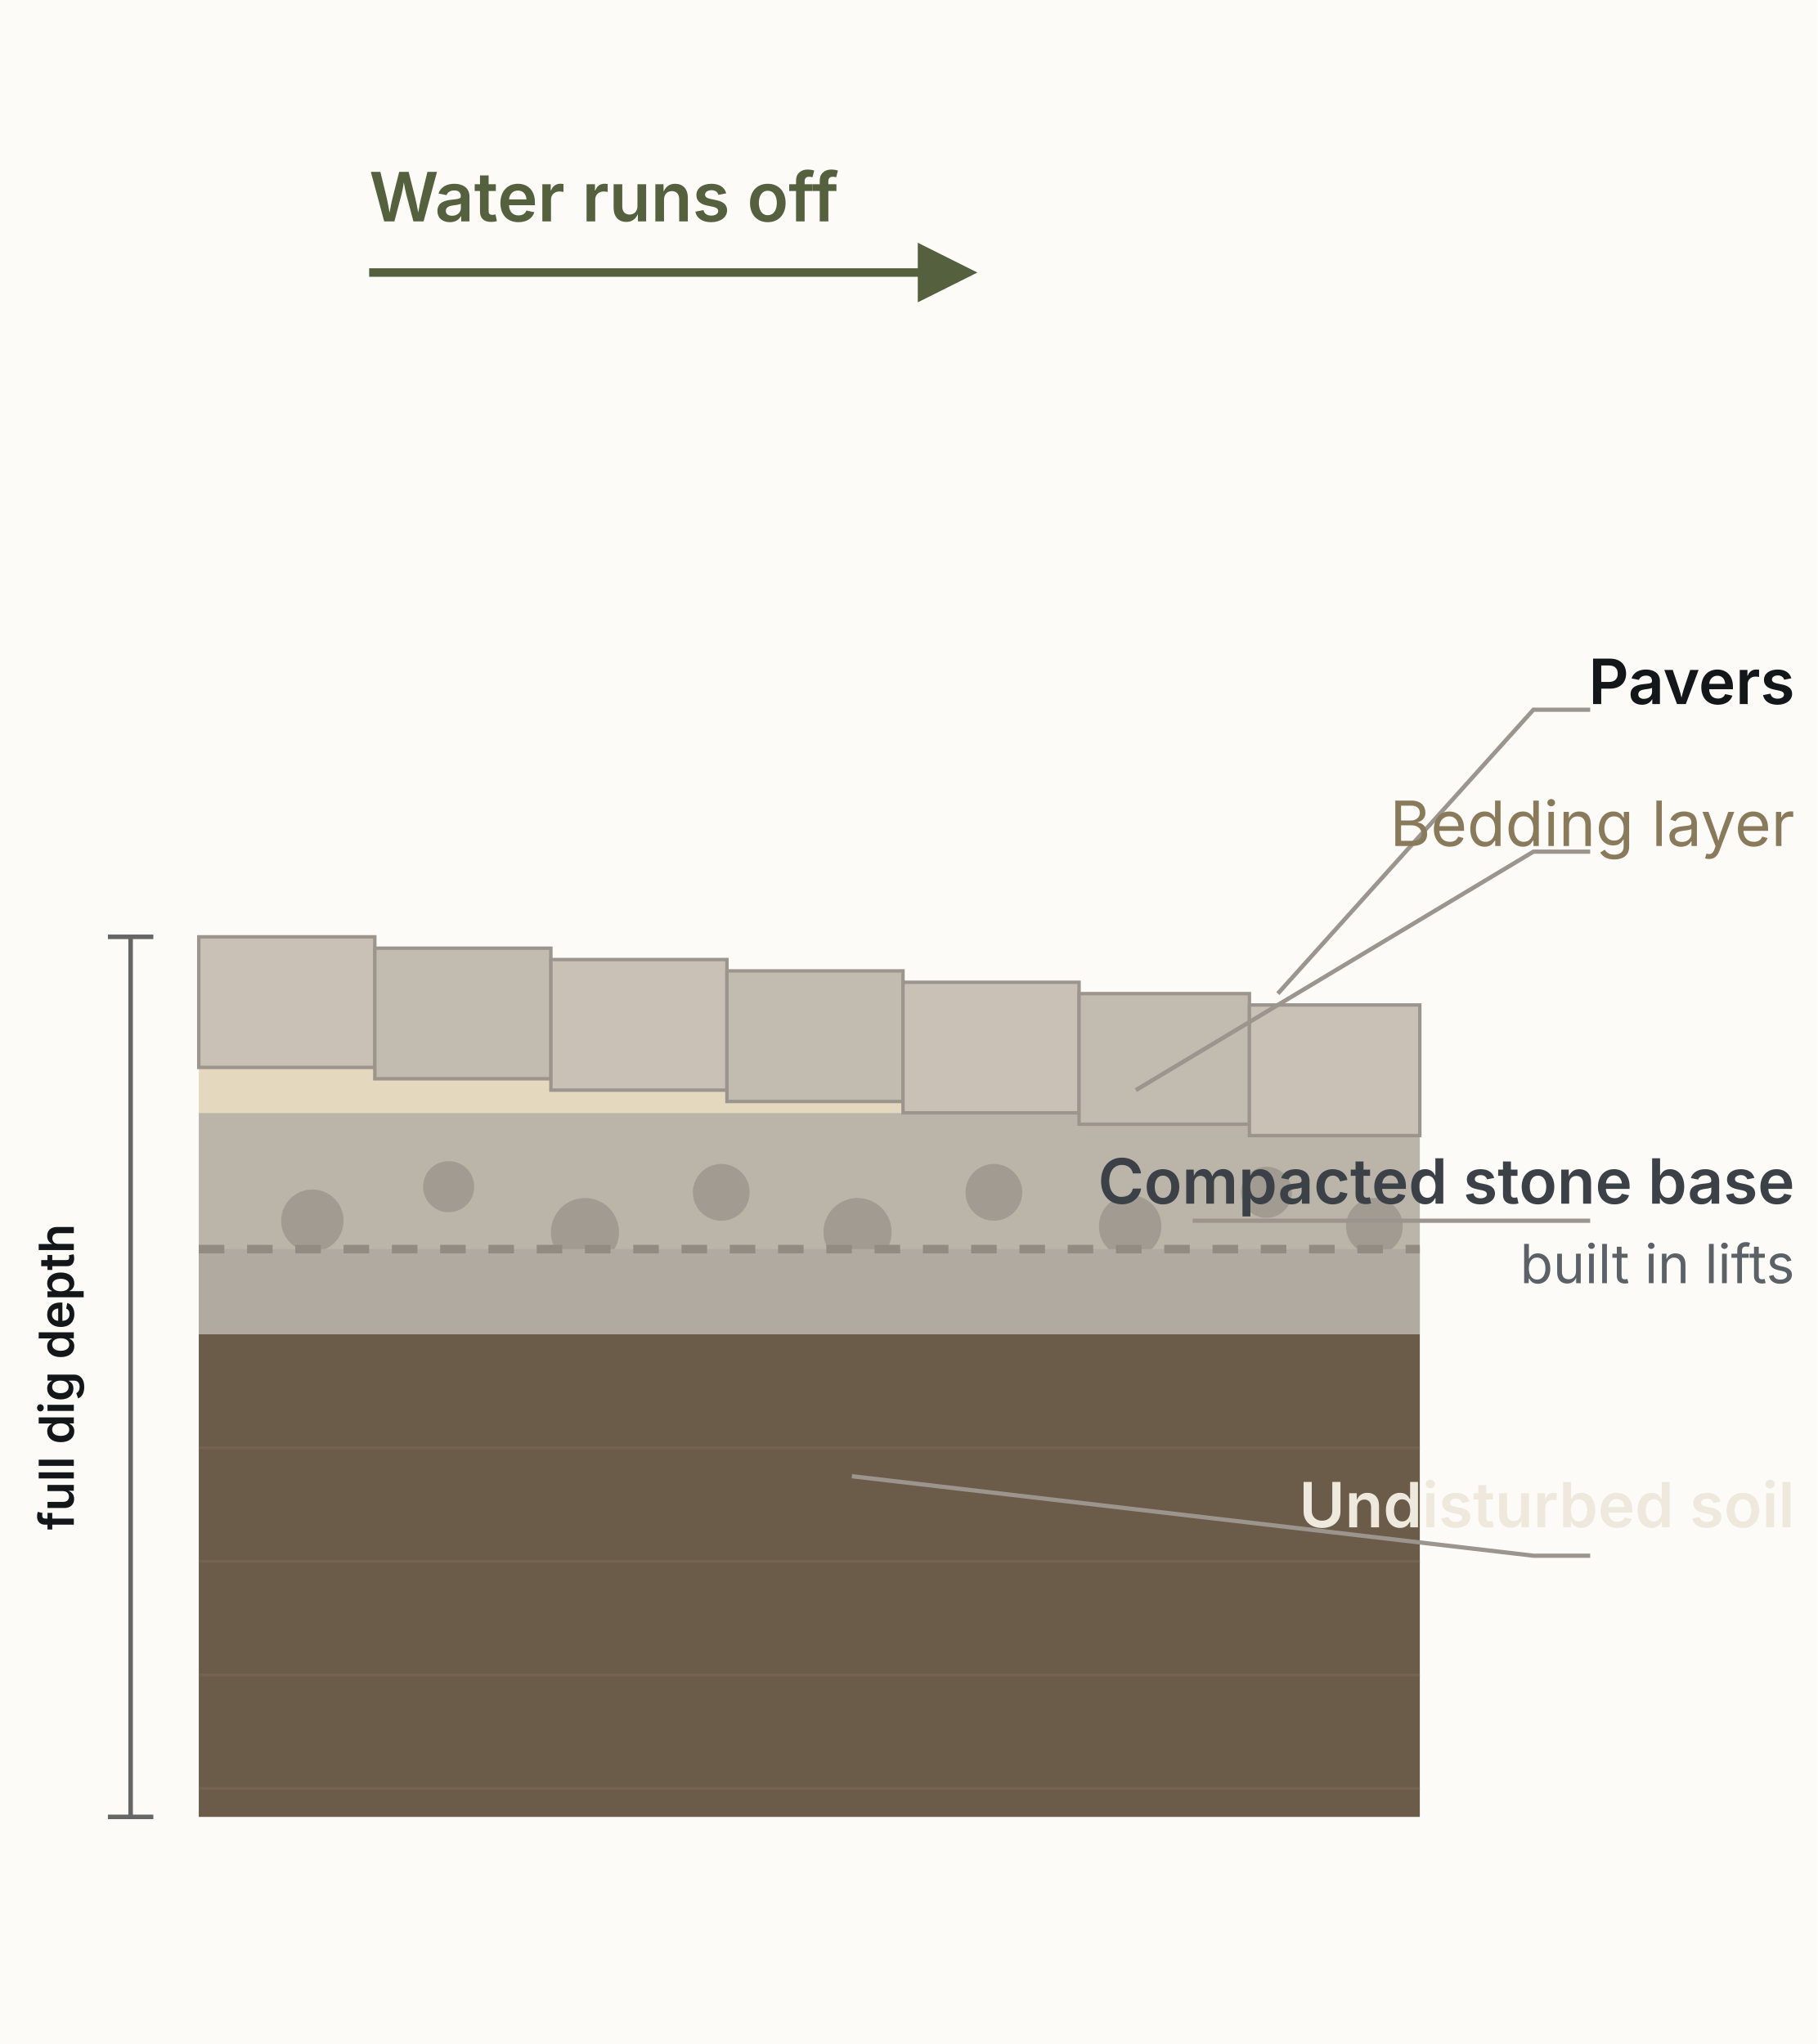
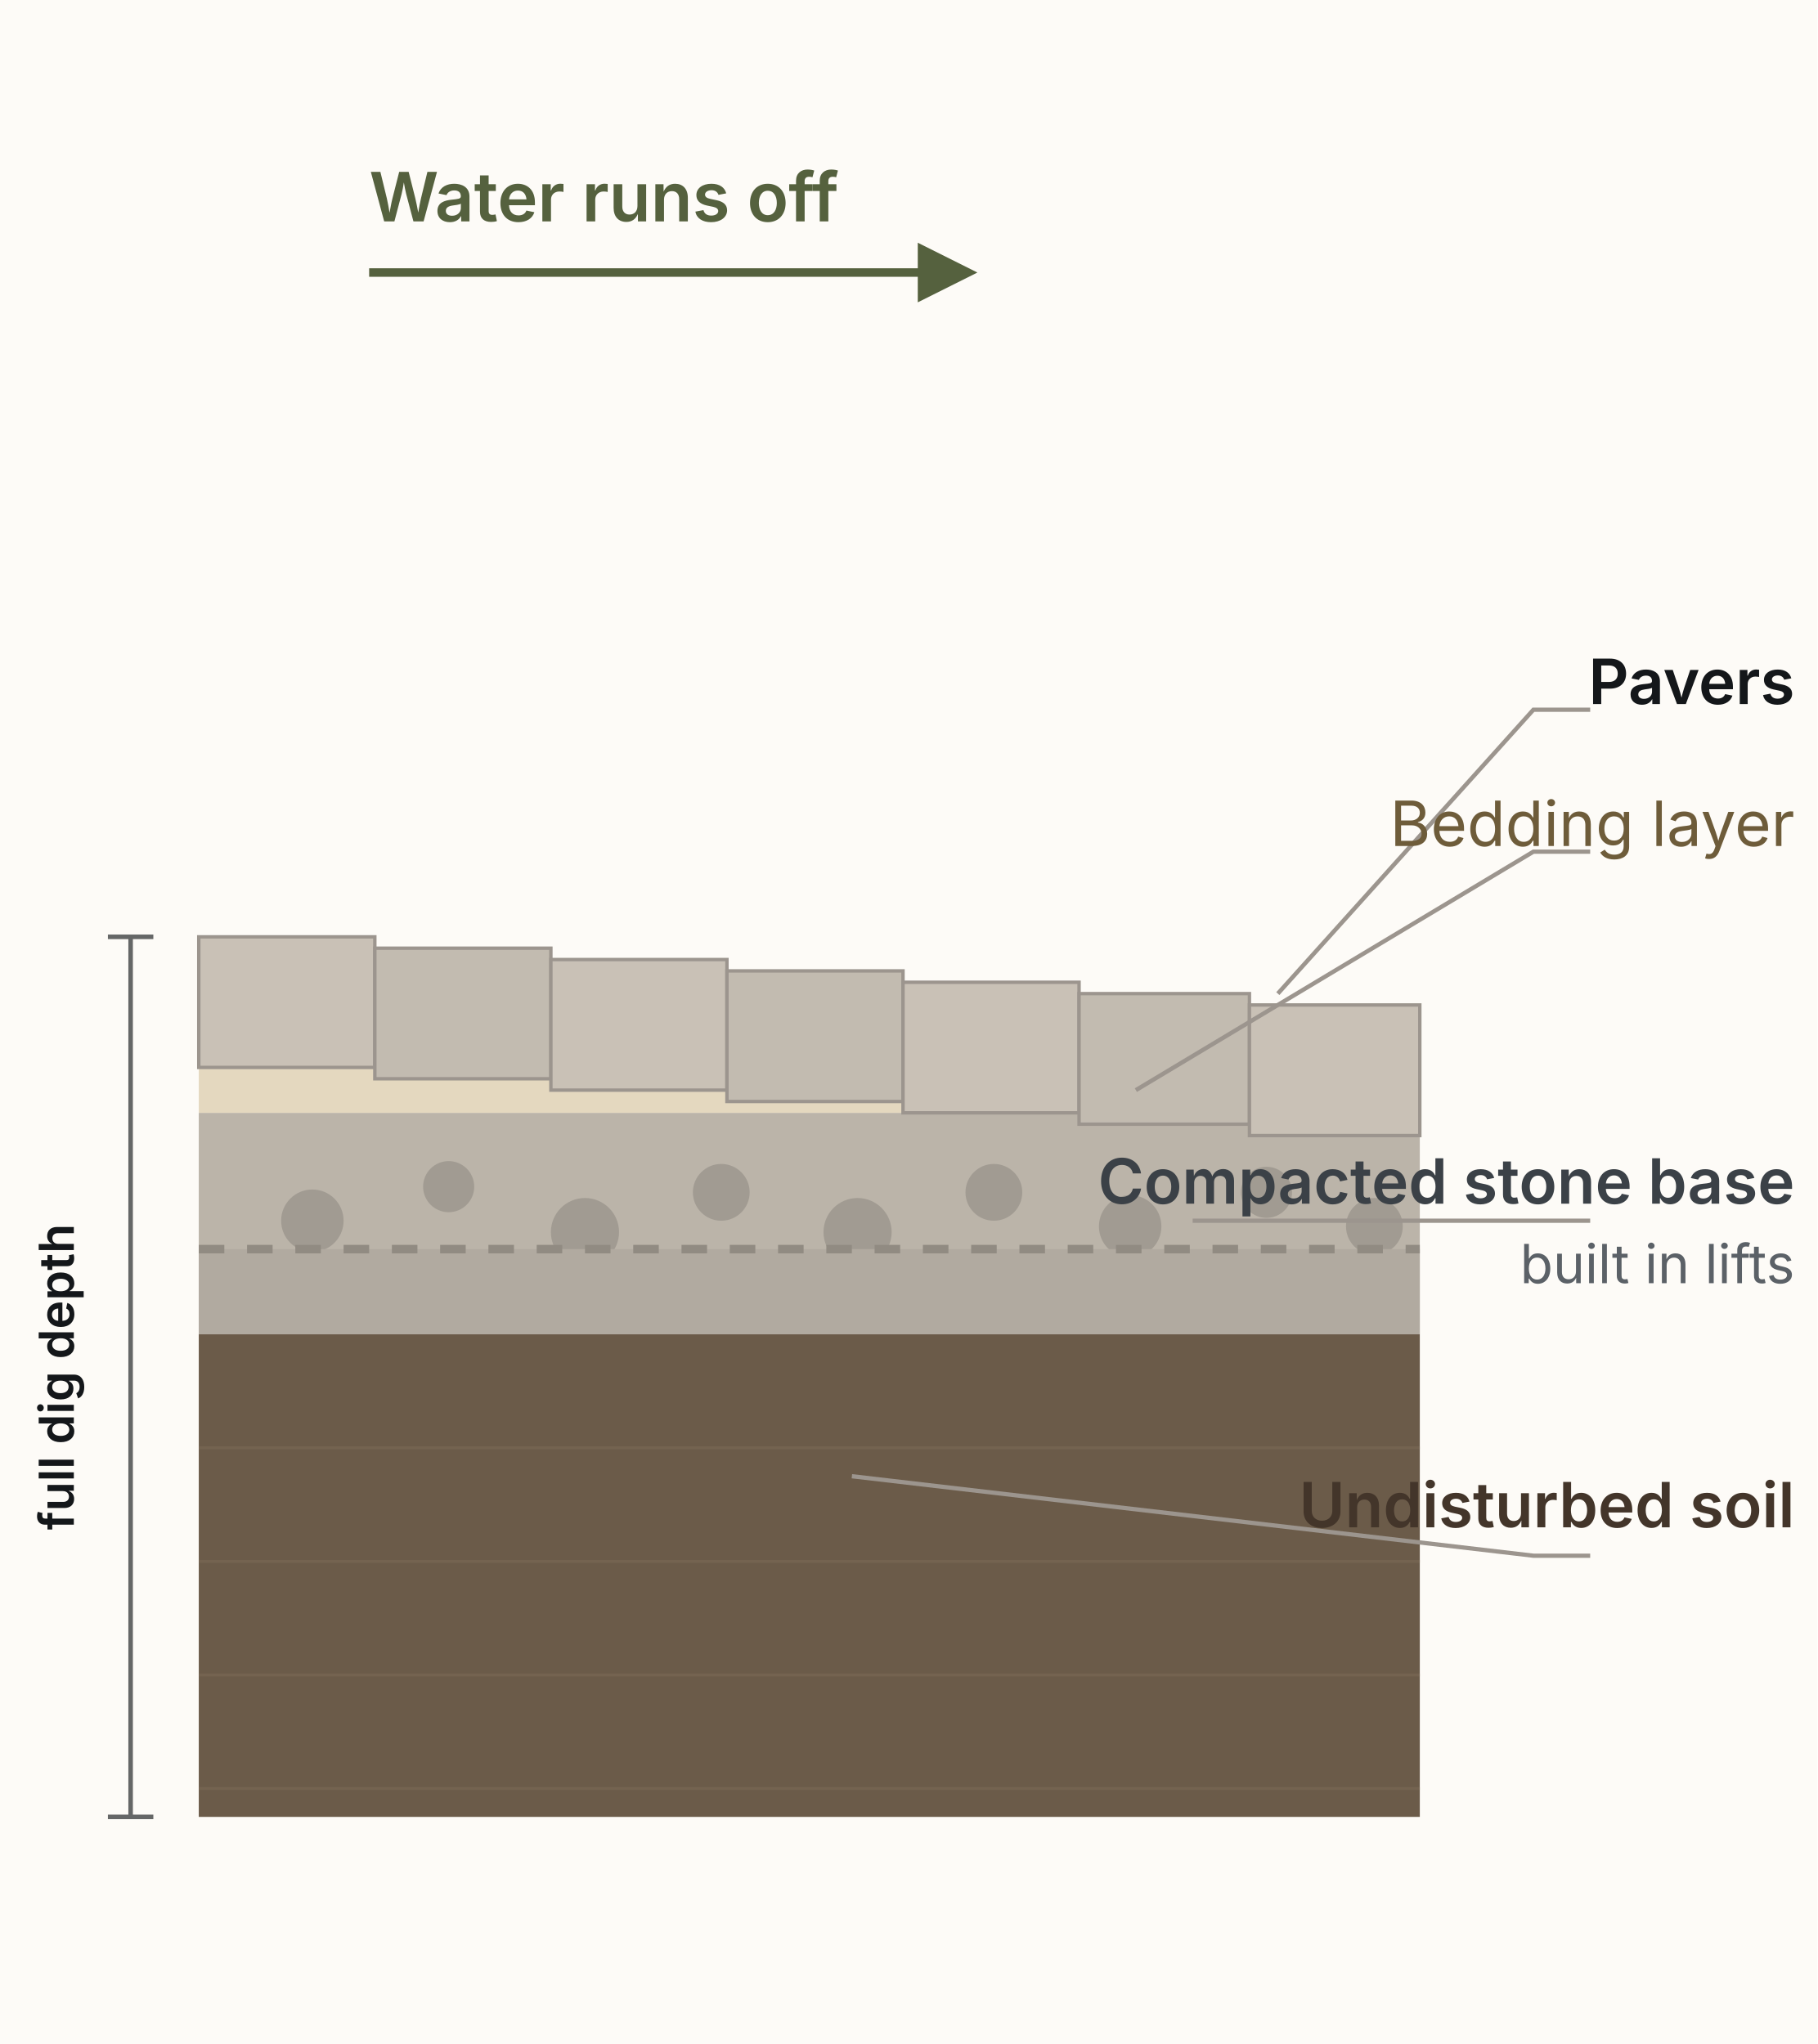
<svg xmlns="http://www.w3.org/2000/svg" viewBox="0 0 640 720" role="img" aria-labelledby="pbmT pbmD" font-family="Inter, system-ui, -apple-system, 'Segoe UI', Roboto, sans-serif">
  <rect width="640" height="720" fill="#FDFBF7" />
  <defs>
    <marker id="mArrow" viewBox="0 0 10 10" refX="8" refY="5" markerWidth="7" markerHeight="7" orient="auto-start-reverse">
      <path d="M0 0 L10 5 L0 10 z" fill="#55613E" />
    </marker>
  </defs>
  <g stroke="#55613E" stroke-width="3" fill="none">
    <path d="M130 96 H340" marker-end="url(#mArrow)" />
  </g>
  <text x="130" y="78" fill="#55613E" font-size="24" font-weight="600">Water runs off</text>
  <rect x="70" y="470" width="430" height="170" fill="#6B5B49" />
  <g stroke="#7d6c58" stroke-width="1" opacity=".5">
    <path d="M70 510h430M70 550h430M70 590h430M70 630h430" />
  </g>
  <rect x="70" y="392" width="430" height="78" fill="#BBB4A9" />
  <g fill="#A19B92">
    <circle cx="110" cy="430" r="11" />
    <circle cx="158" cy="418" r="9" />
    <circle cx="206" cy="434" r="12" />
    <circle cx="254" cy="420" r="10" />
    <circle cx="302" cy="434" r="12" />
    <circle cx="350" cy="420" r="10" />
    <circle cx="398" cy="432" r="11" />
    <circle cx="446" cy="420" r="9" />
    <circle cx="484" cy="432" r="10" />
  </g>
  <rect x="70" y="440" width="430" height="30" fill="#B1AAA0" />
  <path d="M70 440h430" stroke="#918B82" stroke-width="3" stroke-dasharray="9 8" />
  <rect x="70" y="376" width="430" height="16" fill="#E4D8BF" />
  <g stroke="#9C958E" stroke-width="1.2">
    <rect x="70" y="330" width="62" height="46" fill="#C9C1B6" />
    <rect x="132" y="334" width="62" height="46" fill="#C2BBB0" />
    <rect x="194" y="338" width="62" height="46" fill="#C9C1B6" />
    <rect x="256" y="342" width="62" height="46" fill="#C2BBB0" />
    <rect x="318" y="346" width="62" height="46" fill="#C9C1B6" />
    <rect x="380" y="350" width="60" height="46" fill="#C2BBB0" />
    <rect x="440" y="354" width="60" height="46" fill="#C9C1B6" />
  </g>
  <g stroke="#9C958E" stroke-width="1.5" fill="none">
    <path d="M450 350 L540 250 H560" />
    <path d="M400 384 L540 300 H560" />
    <path d="M420 430 L540 430 H560" />
    <path d="M300 520 L540 548 H560" />
  </g>
  <g font-size="22">
    <text x="632" y="248" text-anchor="end" font-weight="600" fill="#14171A">Pavers</text>
-     <text x="632" y="298" text-anchor="end" fill="#8a7a5c">Bedding layer</text>
+     <text x="632" y="298" text-anchor="end" fill="#6E5C3A">Bedding layer</text>
    <text x="632" y="424" text-anchor="end" font-weight="600" fill="#3B4147">Compacted stone base</text>
    <text x="632" y="452" text-anchor="end" font-size="19" fill="#5b6167">built in lifts</text>
-     <text x="632" y="538" text-anchor="end" font-weight="600" fill="#EFE9DD">Undisturbed soil</text>
+     <text x="632" y="538" text-anchor="end" font-weight="600" fill="#43352A">Undisturbed soil</text>
  </g>
  <g stroke="#14171A" stroke-width="1.6" opacity=".65">
    <path d="M46 330 V640" />
    <path d="M38 330 h16M38 640 h16" />
  </g>
  <text x="26" y="485" fill="#14171A" font-size="17" font-weight="600" transform="rotate(-90 26 485)" text-anchor="middle">full dig depth</text>
</svg>
